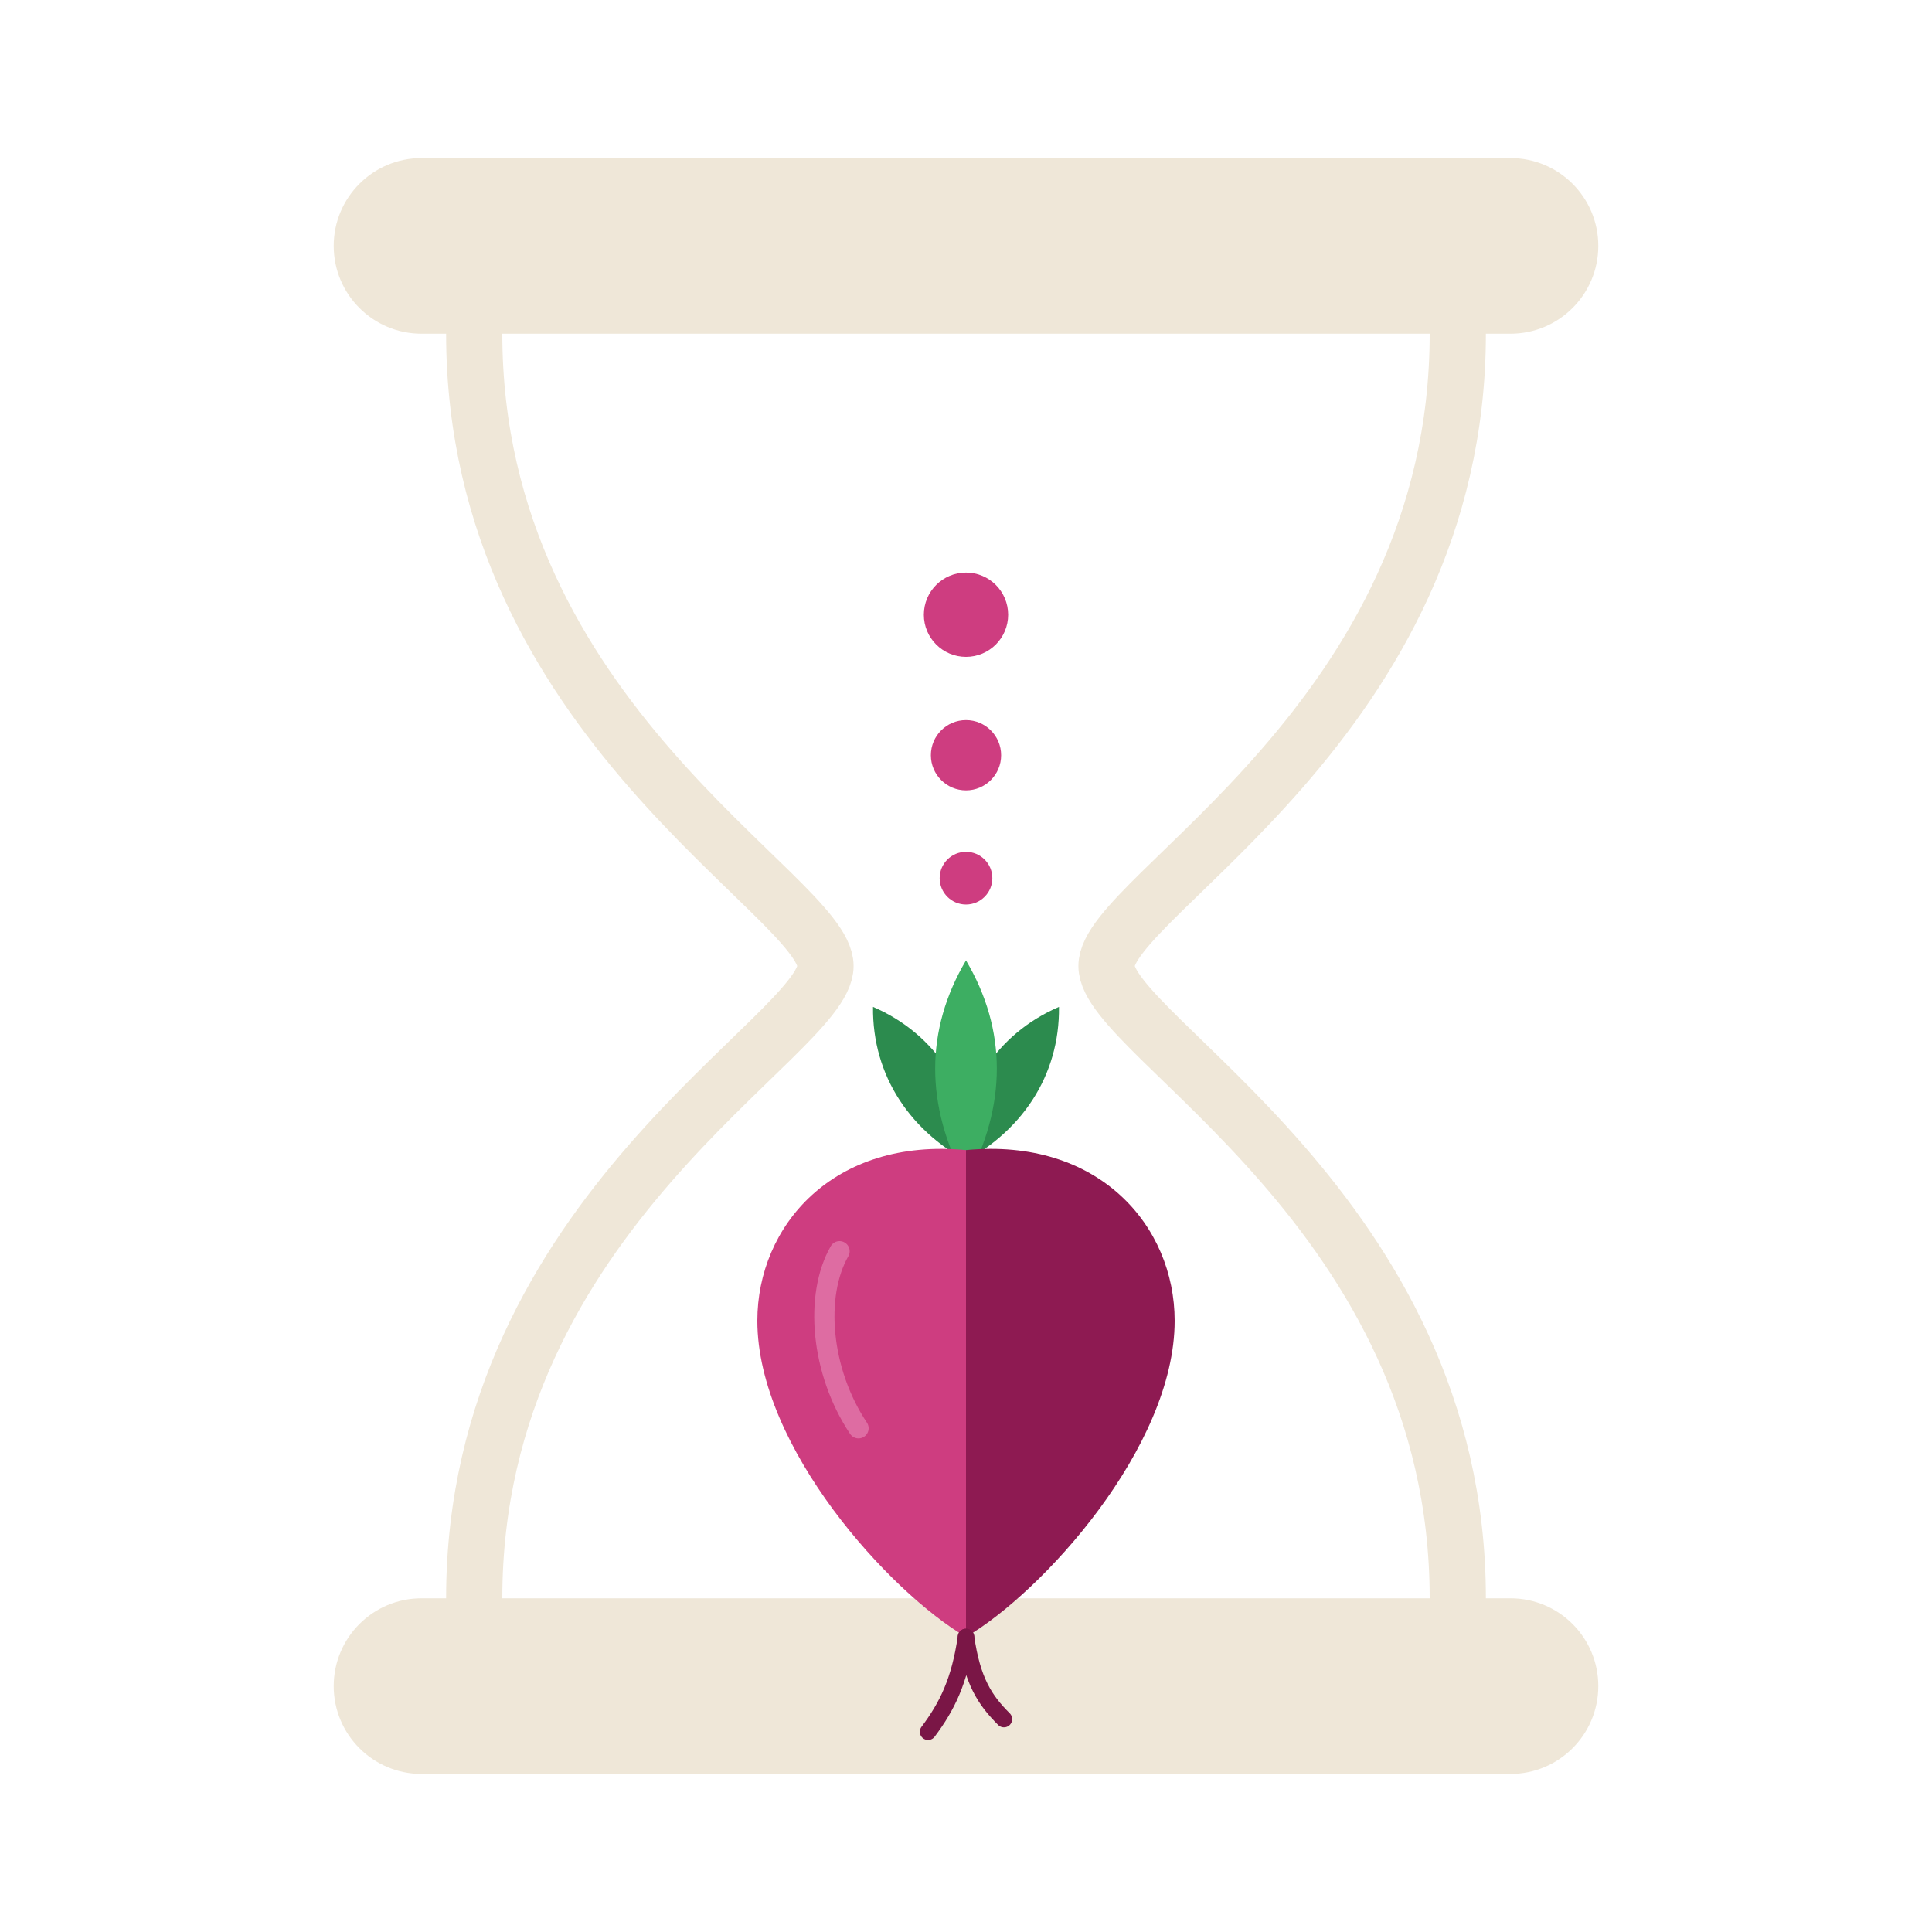
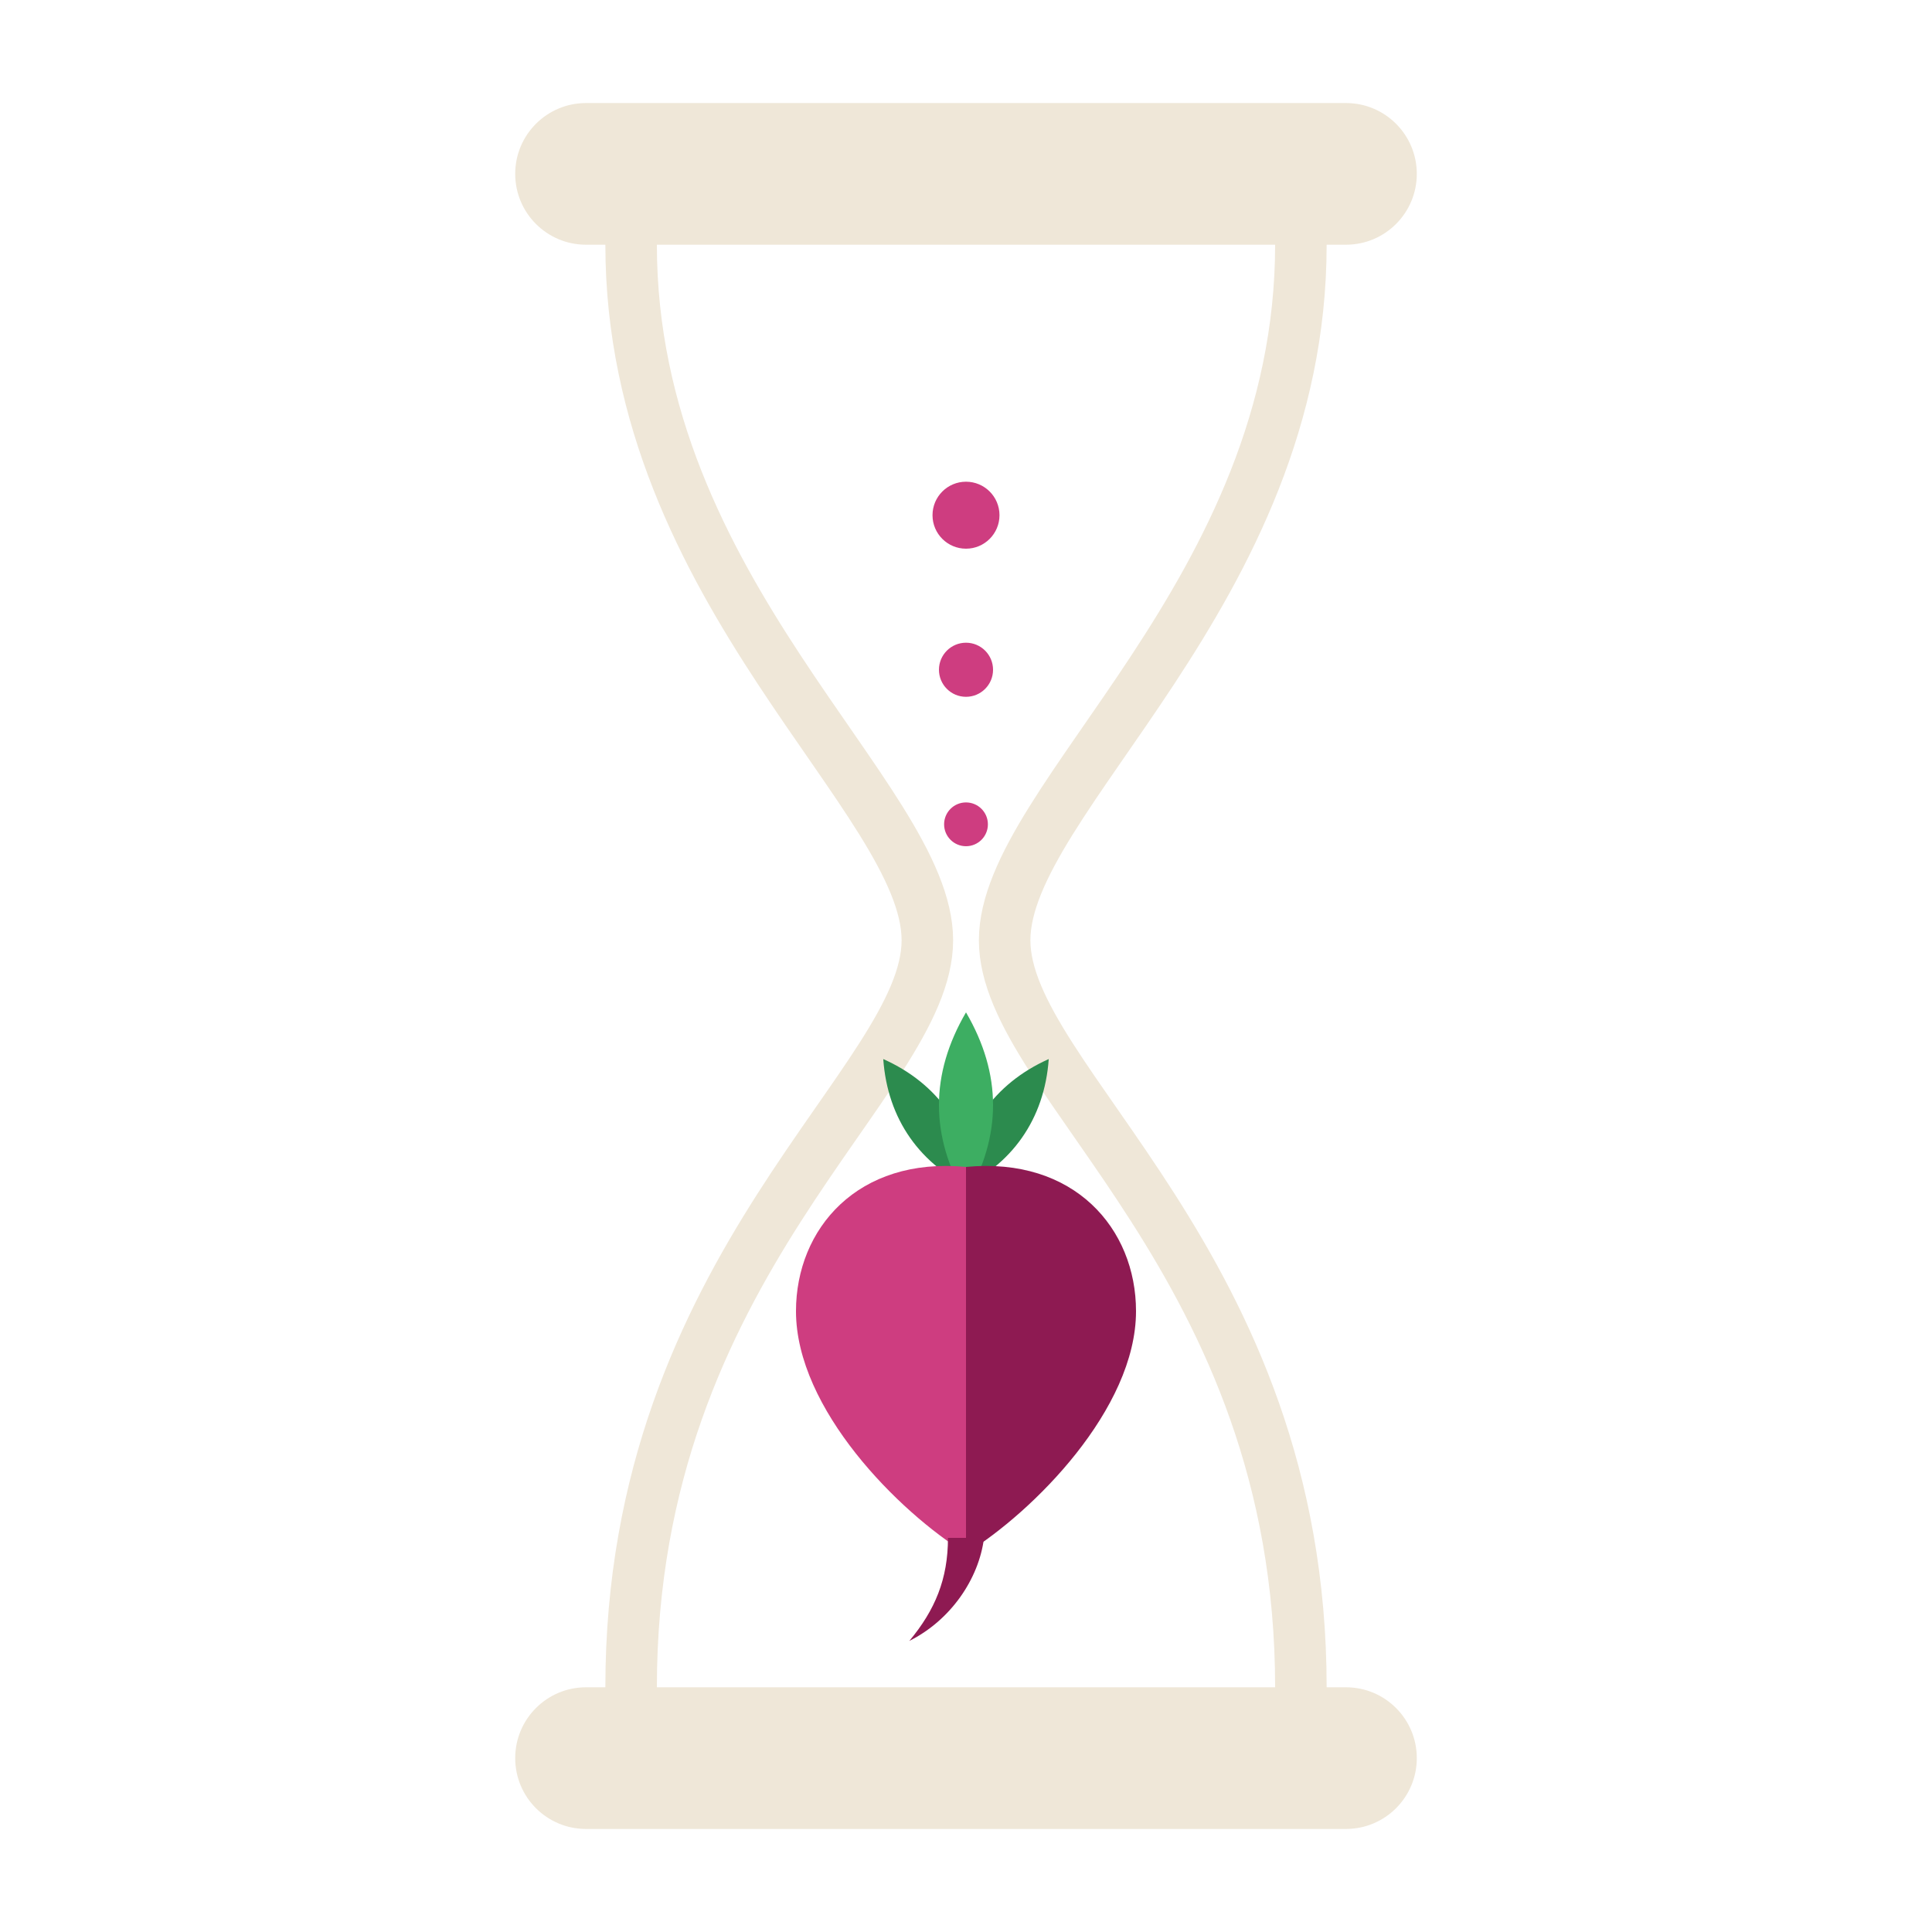
- <svg xmlns="http://www.w3.org/2000/svg" viewBox="45 47 110 110" width="110" height="110" fill="none">
-   <rect x="64" y="56" width="72" height="10" rx="5" fill="#EFE7D8" />
-   <rect x="64" y="138" width="72" height="10" rx="5" fill="#EFE7D8" />
-   <path d="M72,66 C72,88 92,98 92,102 C92,106 72,116 72,138 M128,66 C128,88 108,98 108,102 C108,106 128,116 128,138" stroke="#EFE7D8" stroke-width="3.2" fill="none" stroke-linecap="round" />
-   <circle cx="100" cy="82" r="2.4" fill="#CE3D80" />
-   <circle cx="100" cy="90" r="2" fill="#CE3D80" />
-   <circle cx="100" cy="97" r="1.5" fill="#CE3D80" />
-   <g transform="translate(100,124) scale(0.36) translate(-50,-62)">
-     <g transform="translate(50,30)">
-       <g transform="rotate(-33)">
-         <path d="M0,3 C-6,-7 -6,-18 0,-27 C6,-18 6,-7 0,3 Z" fill="#2C8B4E" />
+ <svg xmlns="http://www.w3.org/2000/svg" viewBox="0 0 150 150" width="150" height="150" fill="none">
+   <rect x="40" y="8" width="70" height="11" rx="5.5" fill="#EFE7D8" />
+   <rect x="40" y="131" width="70" height="11" rx="5.5" fill="#EFE7D8" />
+   <path d="M49,19 C49,46 72,62 72,73 C72,84 49,98 49,131 M101,19 C101,46 78,62 78,73 C78,84 101,98 101,131" stroke="#EFE7D8" stroke-width="4" fill="none" stroke-linecap="round" />
+   <circle cx="75" cy="40" r="2.6" fill="#CE3D80" />
+   <circle cx="75" cy="52" r="2.1" fill="#CE3D80" />
+   <circle cx="75" cy="64" r="1.7" fill="#CE3D80" />
+   <g transform="translate(75,103) scale(0.4) translate(-50,-63)">
+     <g transform="translate(50,34)">
+       <g transform="rotate(-35)">
+         <path d="M0,3 C-6,-7 -6,-18 0,-28 C6,-18 6,-7 0,3 Z" fill="#2C8B4E" />
      </g>
-       <g transform="rotate(33)">
-         <path d="M0,3 C-6,-7 -6,-18 0,-27 C6,-18 6,-7 0,3 Z" fill="#2C8B4E" />
+       <g transform="rotate(35)">
+         <path d="M0,3 C-6,-7 -6,-18 0,-28 C6,-18 6,-7 0,3 Z" fill="#2C8B4E" />
      </g>
-       <path d="M0,5 C-6.5,-7 -6.5,-19 0,-30 C6.5,-19 6.5,-7 0,5 Z" fill="#3DAE62" />
+       <path d="M0,4 C-7,-8 -7,-20 0,-32 C7,-20 7,-8 0,4 Z" fill="#3DAE62" />
    </g>
-     <path d="M50,30 C29,28 17,42 17,57 C17,77 38,100 50,107 Z" fill="#CE3D80" />
-     <path d="M50,30 C71,28 83,42 83,57 C83,77 62,100 50,107 Z" fill="#8E1A52" />
-     <path d="M30,46 C26,53 27,65 33,74" stroke="#EE9CC4" stroke-width="3.2" stroke-linecap="round" opacity="0.5" />
-     <path d="M50,107 C49,114 47,118 44,122" stroke="#7A1646" stroke-width="2.6" stroke-linecap="round" />
-     <path d="M50,107 C51,114 53,117 56,120" stroke="#7A1646" stroke-width="2.6" stroke-linecap="round" />
+     <path d="M50,32 C29,30 17,44 17,60 C17,79 37,99 50,107 Z" fill="#CE3D80" />
+     <path d="M50,32 C71,30 83,44 83,60 C83,79 63,99 50,107 Z" fill="#8E1A52" />
+     <path d="M46.5,104 C46.5,112 44,118 39,124 C47,120 52.5,112 53.5,104 Z" fill="#8E1A52" />
  </g>
</svg>
